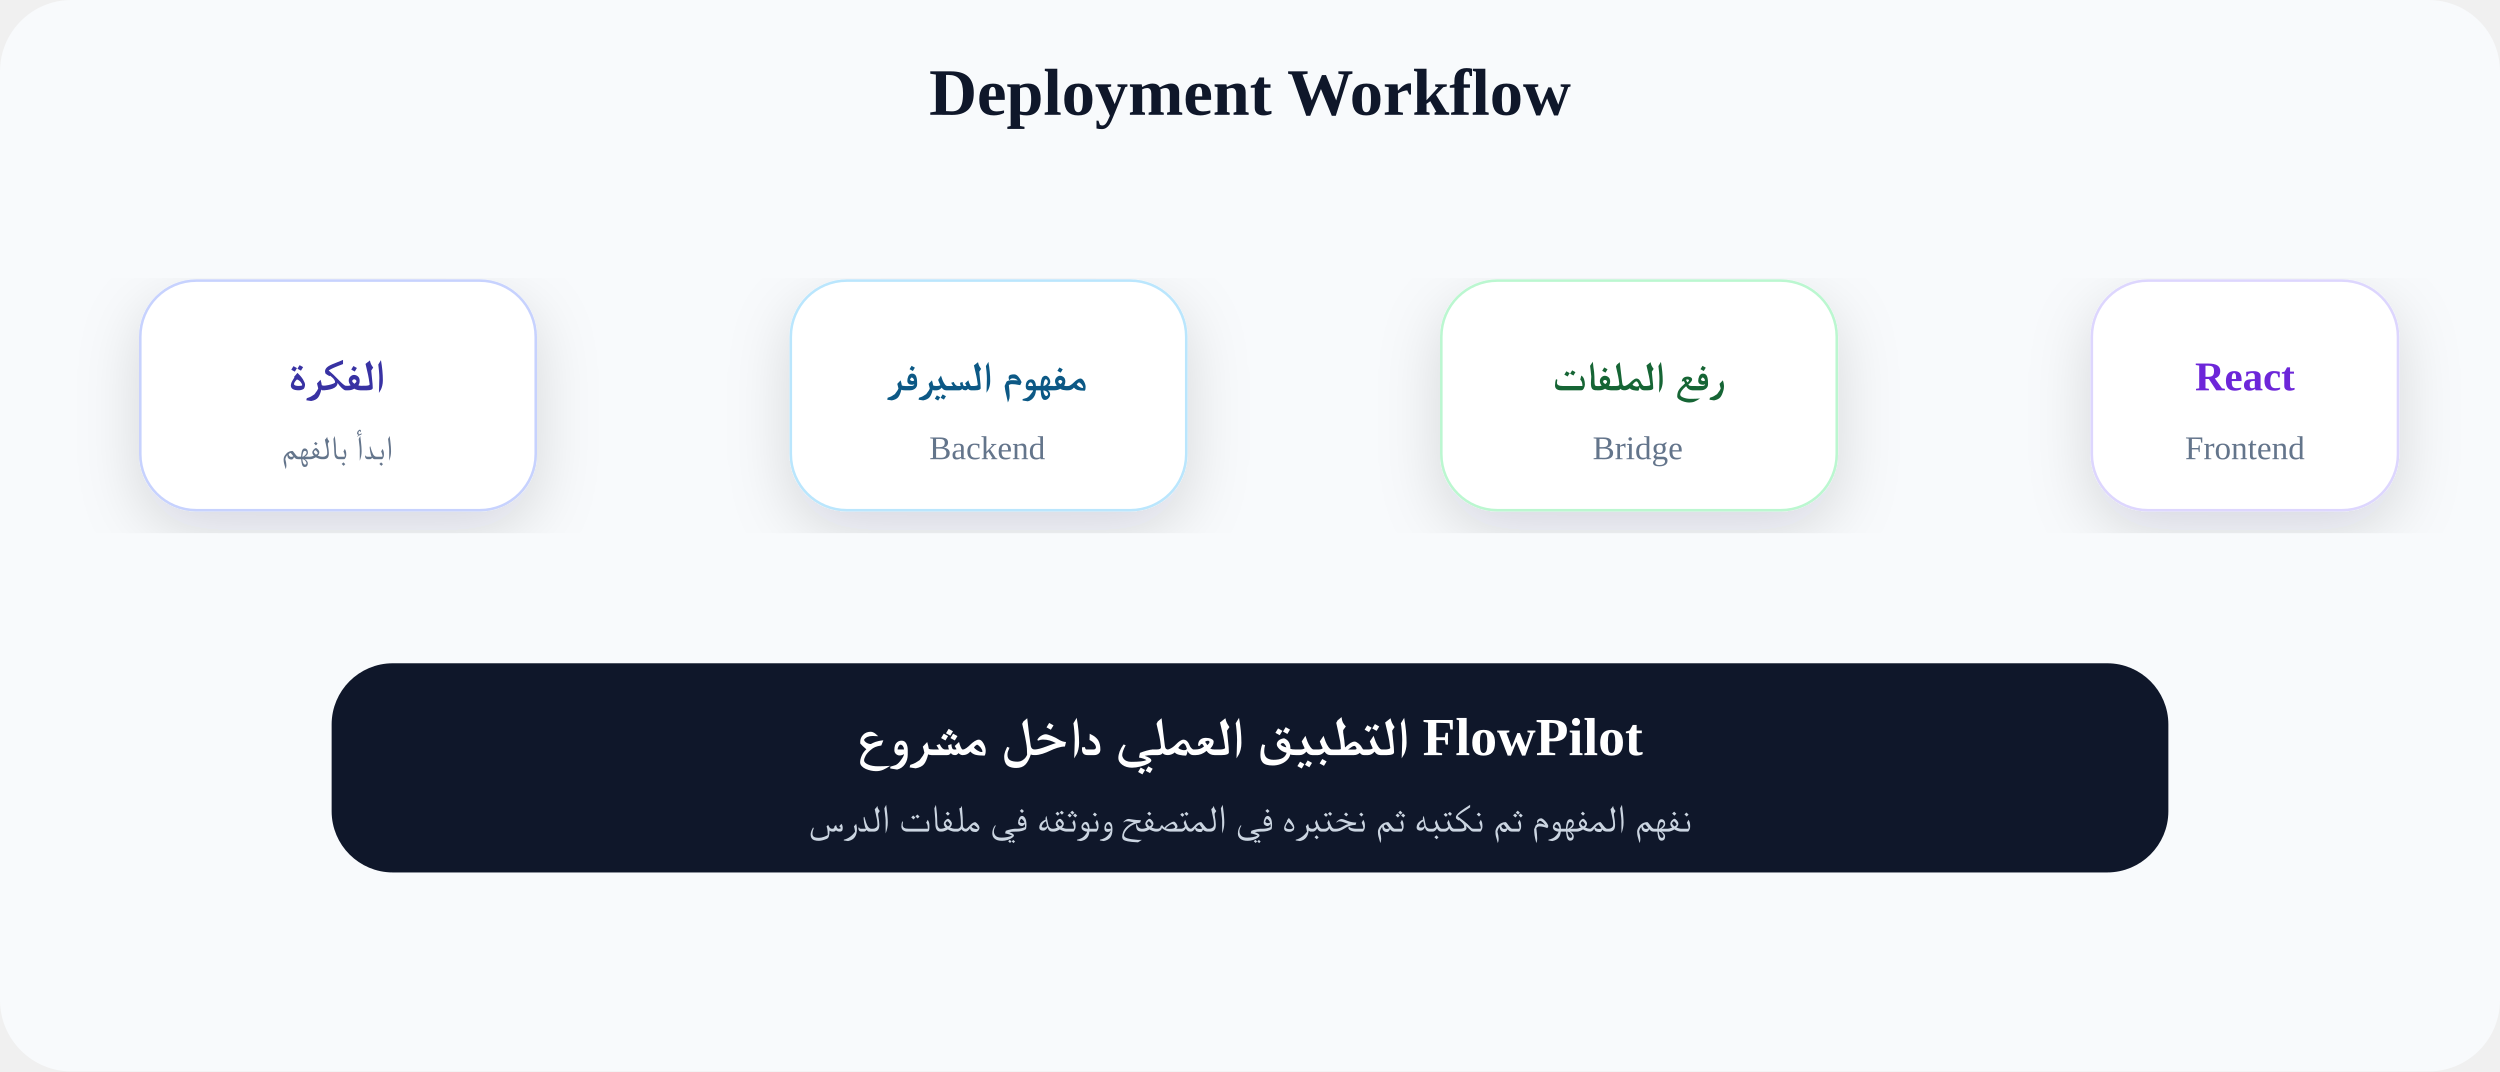
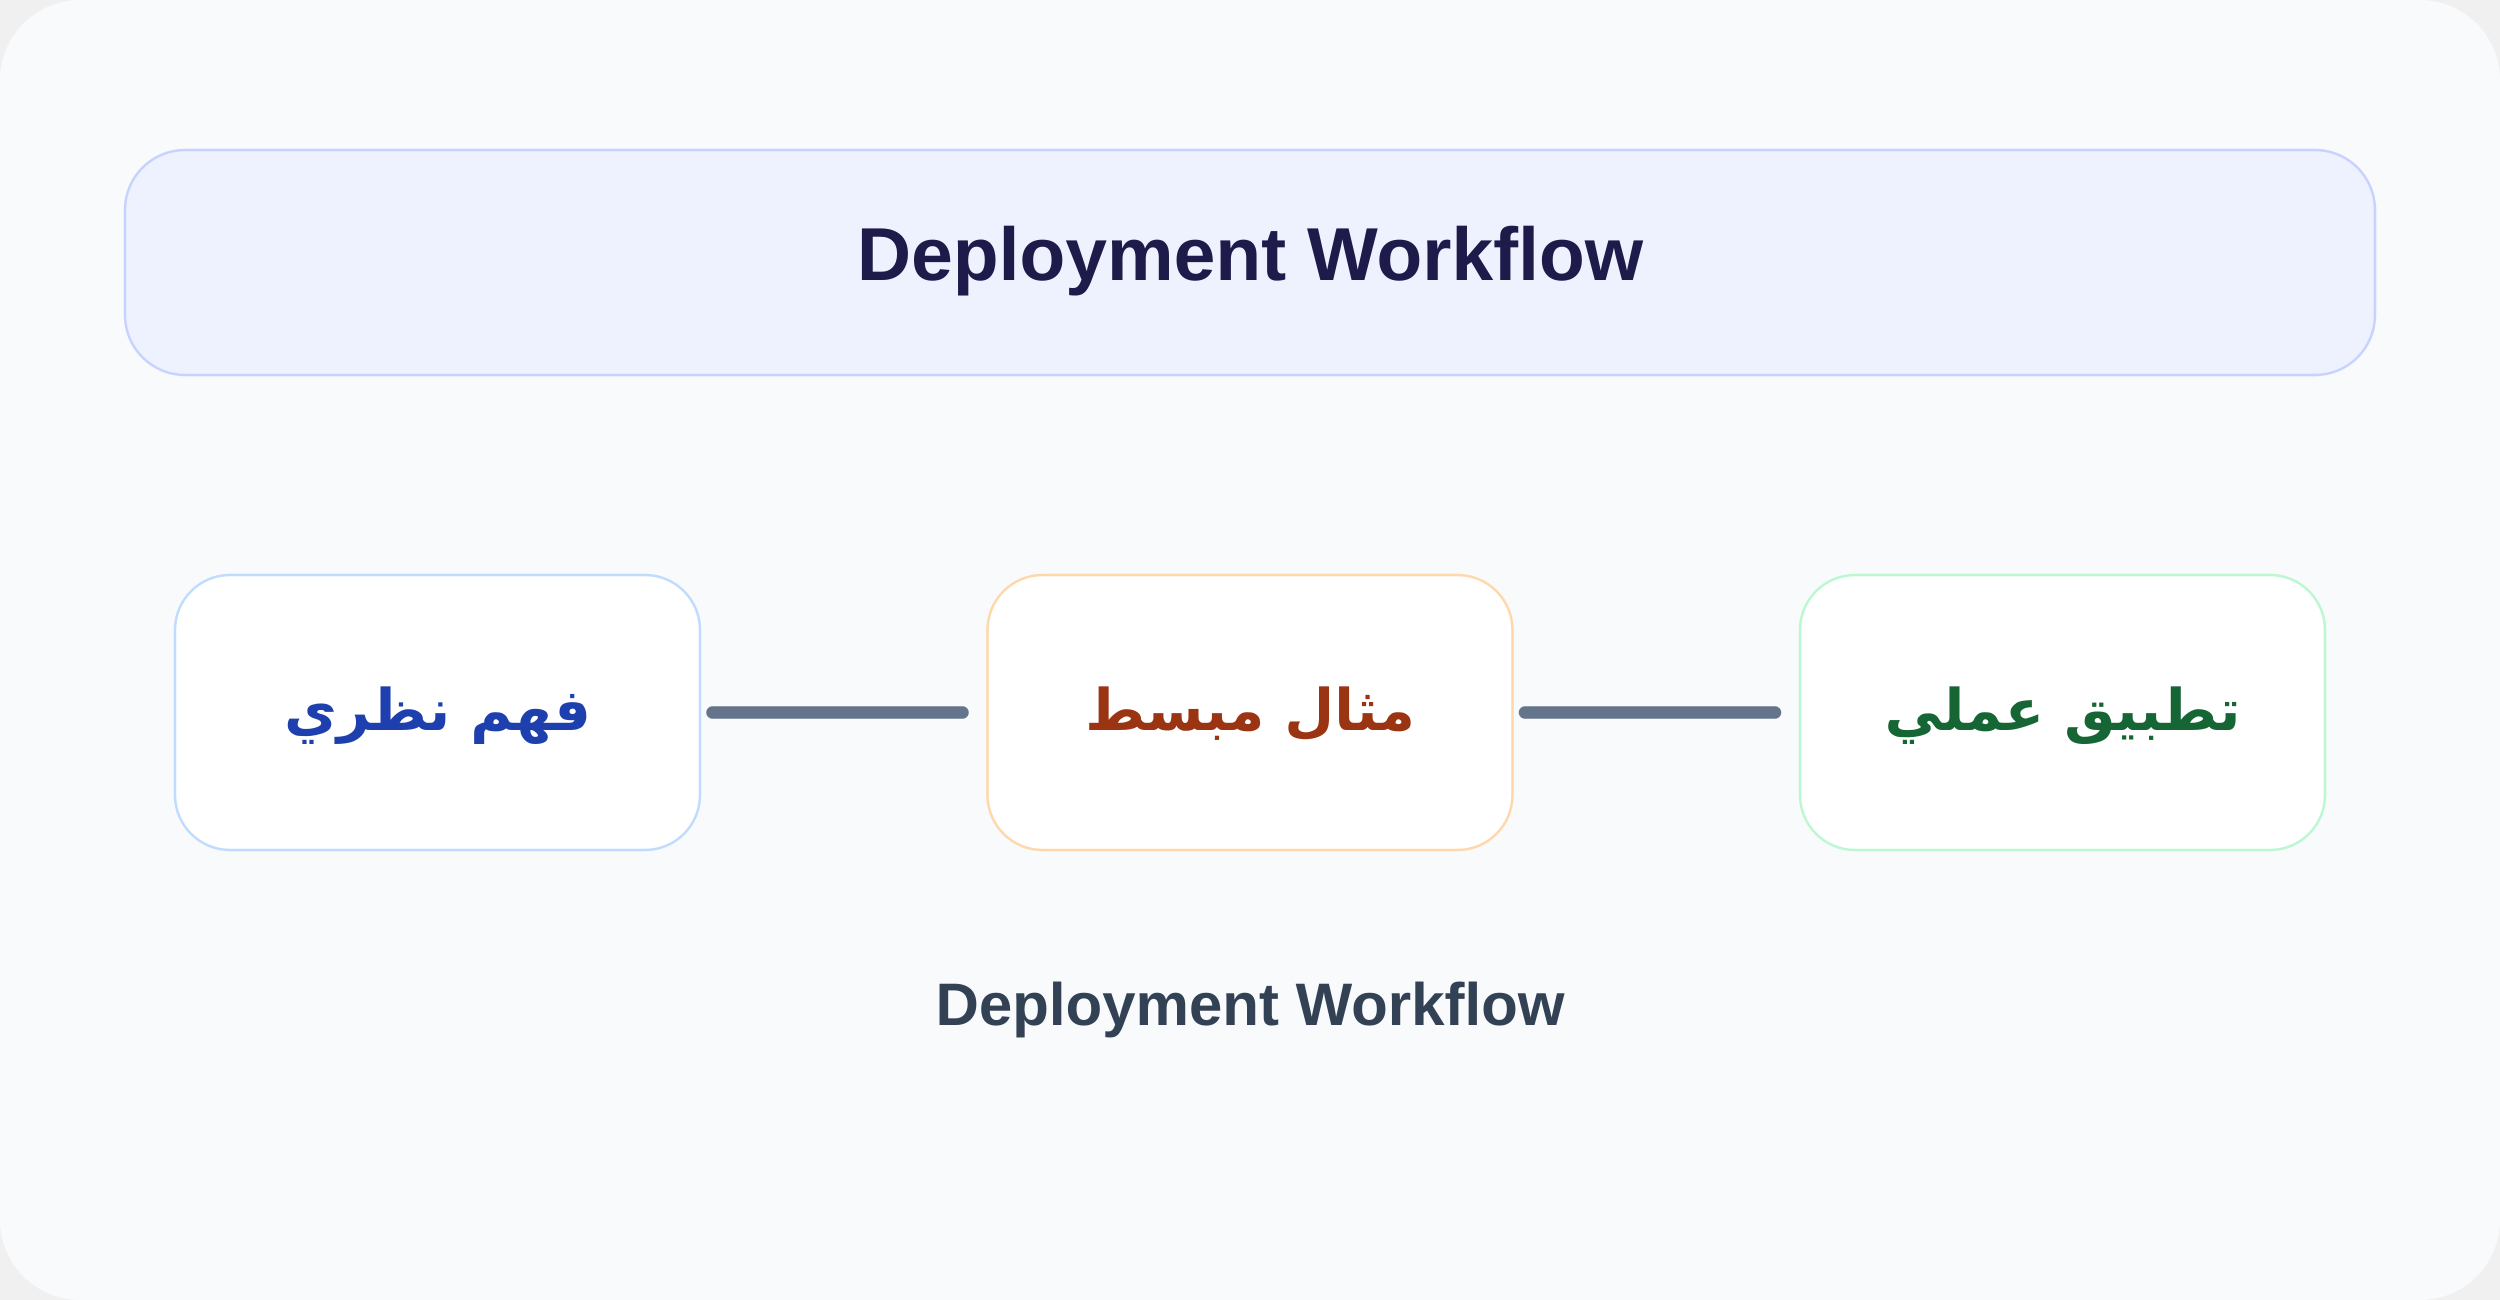
- <svg xmlns="http://www.w3.org/2000/svg" width="980" height="420" viewBox="0 0 980 420" role="img" aria-label="مخطط Deployment Workflow">
-   <defs>
-     <linearGradient id="g" x1="0" x2="1">
-       <stop offset="0" stop-color="#4f46e5" />
-       <stop offset="1" stop-color="#06b6d4" />
-     </linearGradient>
-     <filter id="s">
-       <feDropShadow dx="0" dy="8" stdDeviation="12" flood-color="#0f172a" flood-opacity=".14" />
-     </filter>
-   </defs>
-   <rect width="980" height="420" rx="28" fill="#f8fafc" />
-   <text x="490" y="45" text-anchor="middle" font-size="26" font-weight="800" fill="#0f172a">Deployment Workflow</text>
-   <g filter="url(#s)">
-     <rect x="55" y="110" width="155" height="90" rx="22" fill="white" stroke="#c7d2fe" />
-     <text x="132" y="153" text-anchor="middle" font-size="17" font-weight="800" fill="#3730a3">الفكرة</text>
-     <text x="132" y="180" text-anchor="middle" font-size="13" fill="#64748b">ابدأ بالفهم</text>
-     <path d="M220 155 H300" stroke="url(#g)" stroke-width="5" marker-end="url(#arrow)" />
-     <rect x="310" y="110" width="155" height="90" rx="22" fill="white" stroke="#bae6fd" />
-     <text x="387" y="153" text-anchor="middle" font-size="16" font-weight="800" fill="#075985">مفهوم السيرفر</text>
-     <text x="387" y="180" text-anchor="middle" font-size="13" fill="#64748b">Backend</text>
-     <path d="M475 155 H555" stroke="url(#g)" stroke-width="5" />
-     <rect x="565" y="110" width="155" height="90" rx="22" fill="white" stroke="#bbf7d0" />
-     <text x="642" y="153" text-anchor="middle" font-size="16" font-weight="800" fill="#166534">رفع الملفات</text>
-     <text x="642" y="180" text-anchor="middle" font-size="13" fill="#64748b">Bridge</text>
-     <path d="M730 155 H810" stroke="url(#g)" stroke-width="5" />
-     <rect x="820" y="110" width="120" height="90" rx="22" fill="white" stroke="#ddd6fe" />
-     <text x="880" y="153" text-anchor="middle" font-size="16" font-weight="800" fill="#6d28d9">React</text>
-     <text x="880" y="180" text-anchor="middle" font-size="13" fill="#64748b">Frontend</text>
+ <svg xmlns="http://www.w3.org/2000/svg" width="1000" height="520" viewBox="0 0 1000 520">
+   <rect width="1000" height="520" rx="32" fill="#f8fafc" />
+   <rect x="50" y="60" width="900" height="90" rx="24" fill="#eef2ff" stroke="#c7d2fe" />
+   <text x="500" y="112" text-anchor="middle" font-size="30" font-weight="900" fill="#1e1b4b" font-family="Arial">Deployment Workflow</text>
+   <g font-family="Arial" font-size="23" font-weight="800">
+     <rect x="70" y="230" width="210" height="110" rx="22" fill="#fff" stroke="#bfdbfe" />
+     <text x="175" y="292" text-anchor="middle" fill="#1e40af">فهم نظري</text>
+     <rect x="395" y="230" width="210" height="110" rx="22" fill="#fff" stroke="#fed7aa" />
+     <text x="500" y="292" text-anchor="middle" fill="#9a3412">مثال مبسط</text>
+     <rect x="720" y="230" width="210" height="110" rx="22" fill="#fff" stroke="#bbf7d0" />
+     <text x="825" y="292" text-anchor="middle" fill="#166534">تطبيق عملي</text>
  </g>
-   <rect x="130" y="260" width="720" height="82" rx="24" fill="#0f172a" />
-   <text x="490" y="296" text-anchor="middle" font-size="21" font-weight="900" fill="white">التطبيق العملي داخل مشروع FlowPilot</text>
-   <text x="490" y="326" text-anchor="middle" font-size="15" fill="#cbd5e1">نفهم المفهوم ثم نكتبه ثم نختبره في المتصفح ونوثقه في ملفات الدرس</text>
+   <path d="M285 285 H385" stroke="#64748b" stroke-width="5" stroke-linecap="round" />
+   <path d="M610 285 H710" stroke="#64748b" stroke-width="5" stroke-linecap="round" />
+   <text x="500" y="410" text-anchor="middle" font-size="24" font-weight="800" fill="#334155" font-family="Arial">Deployment Workflow</text>
</svg>
